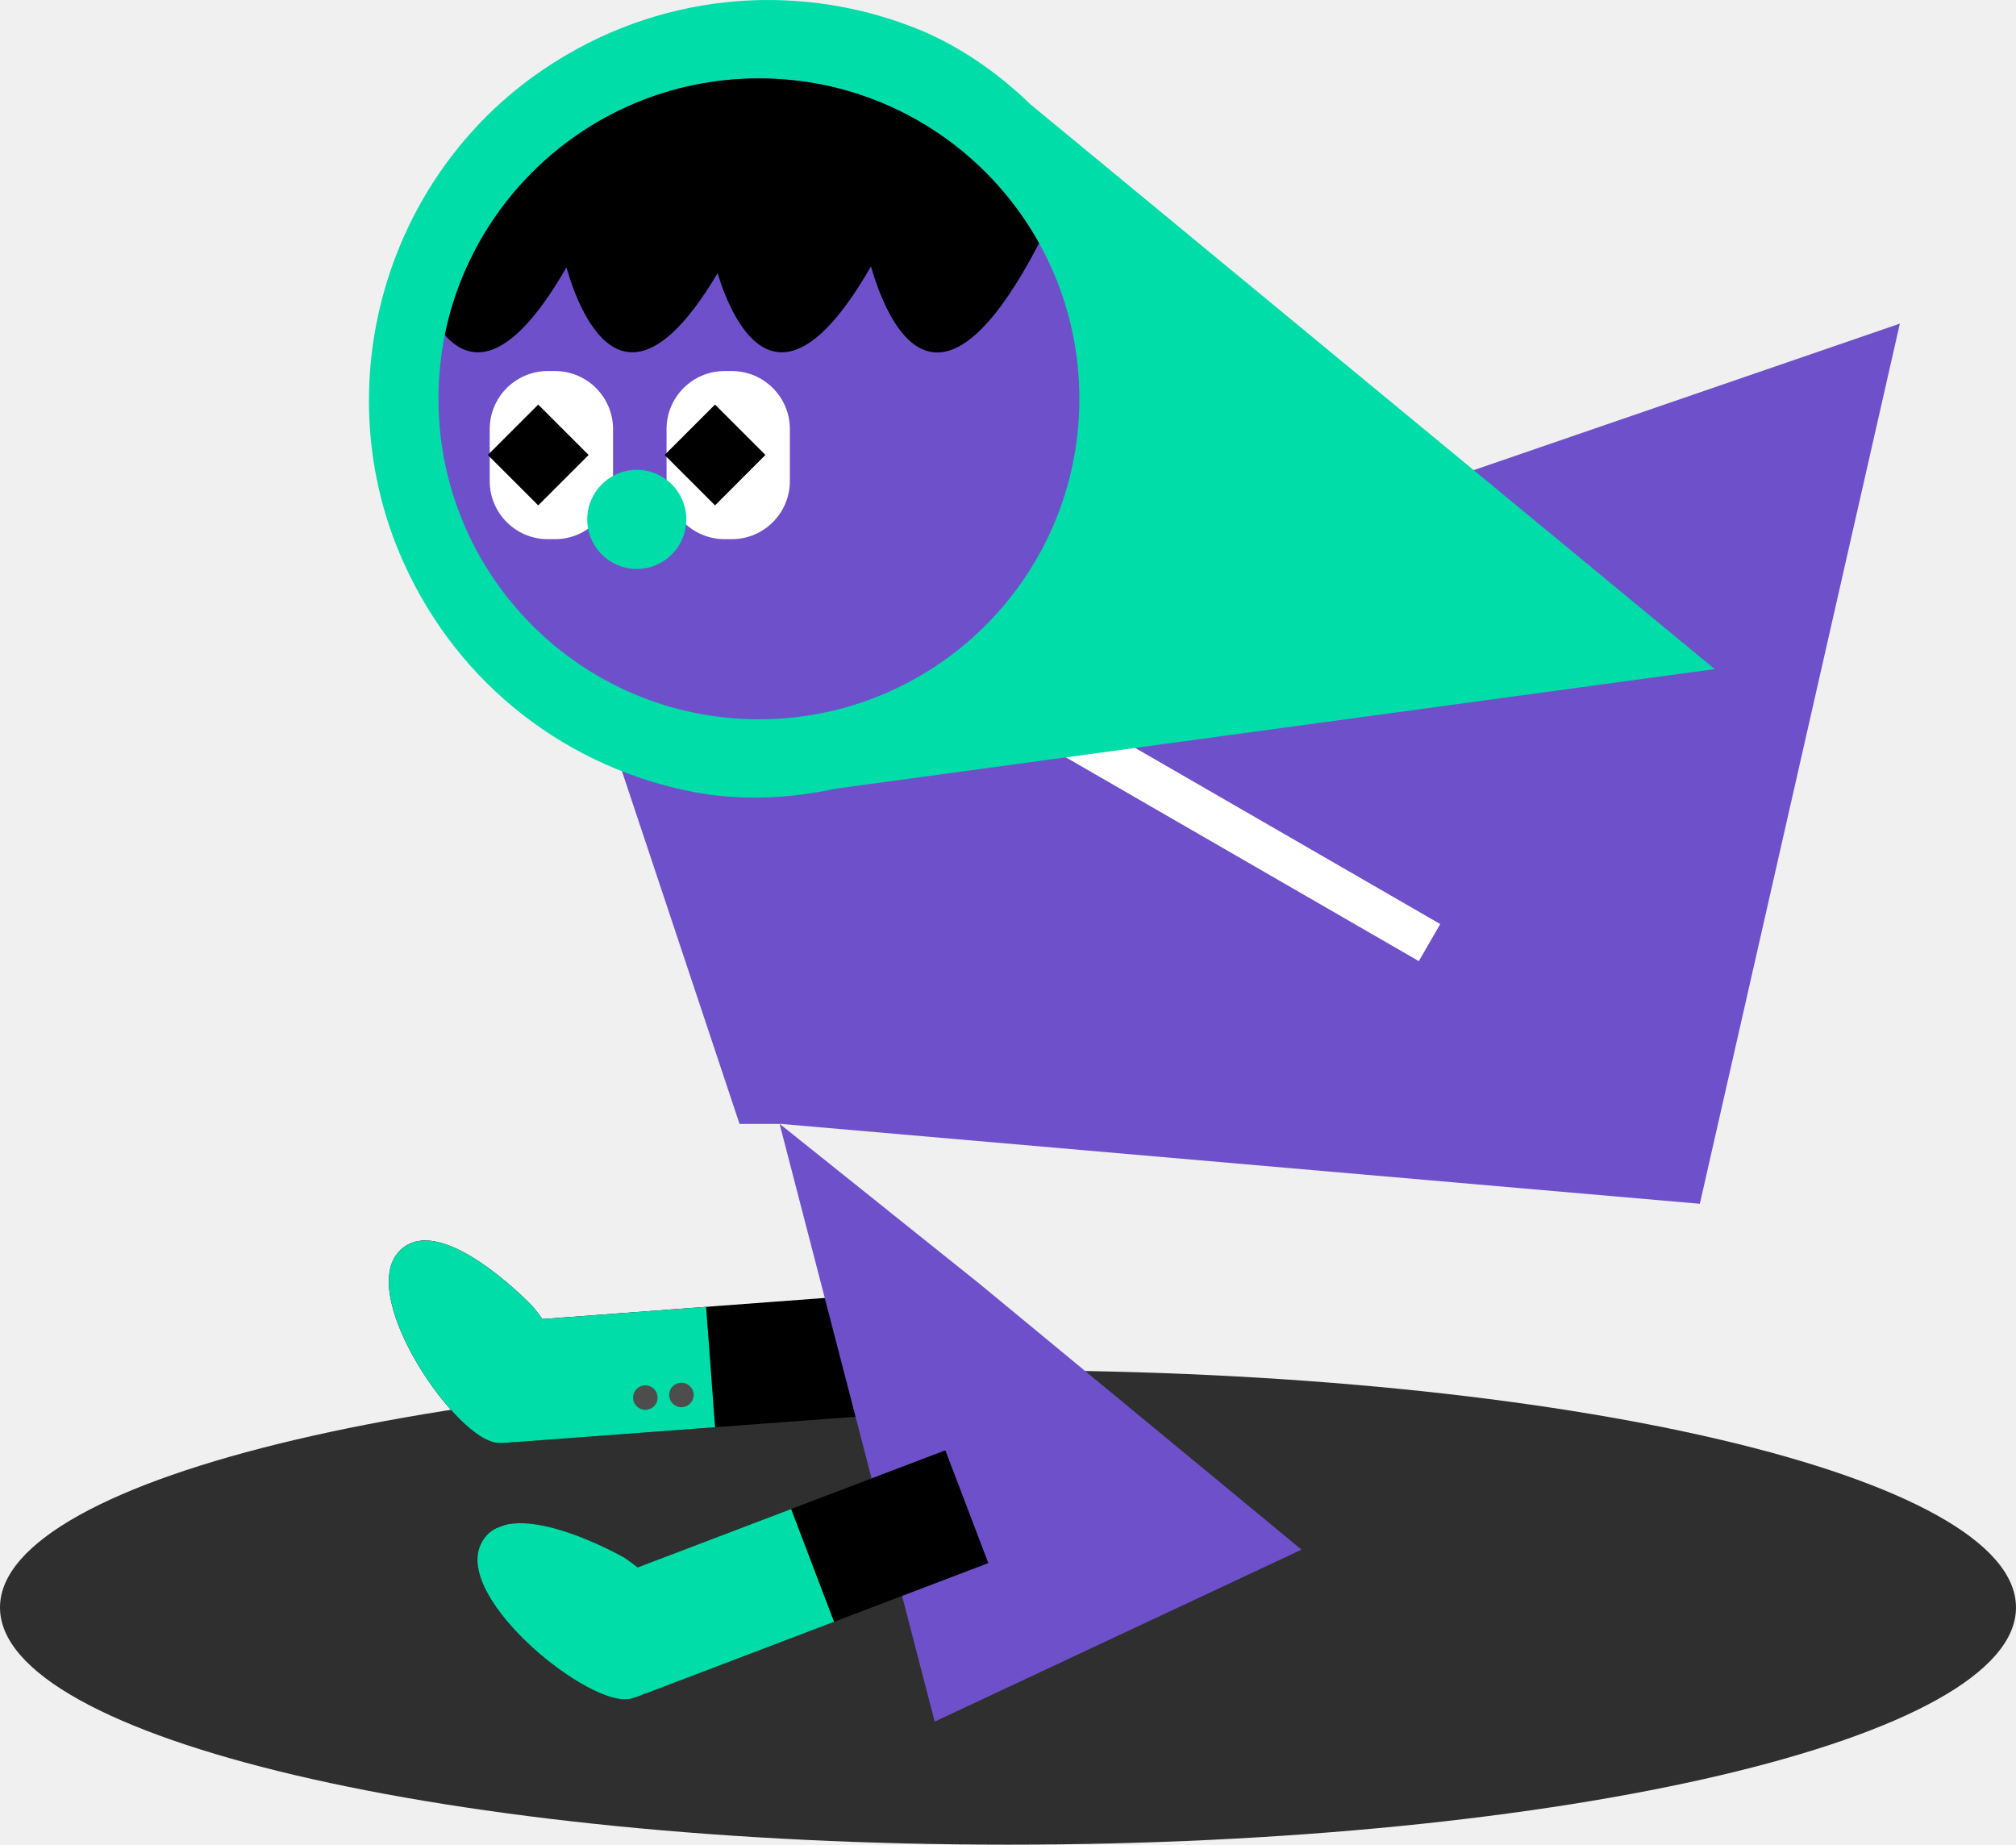
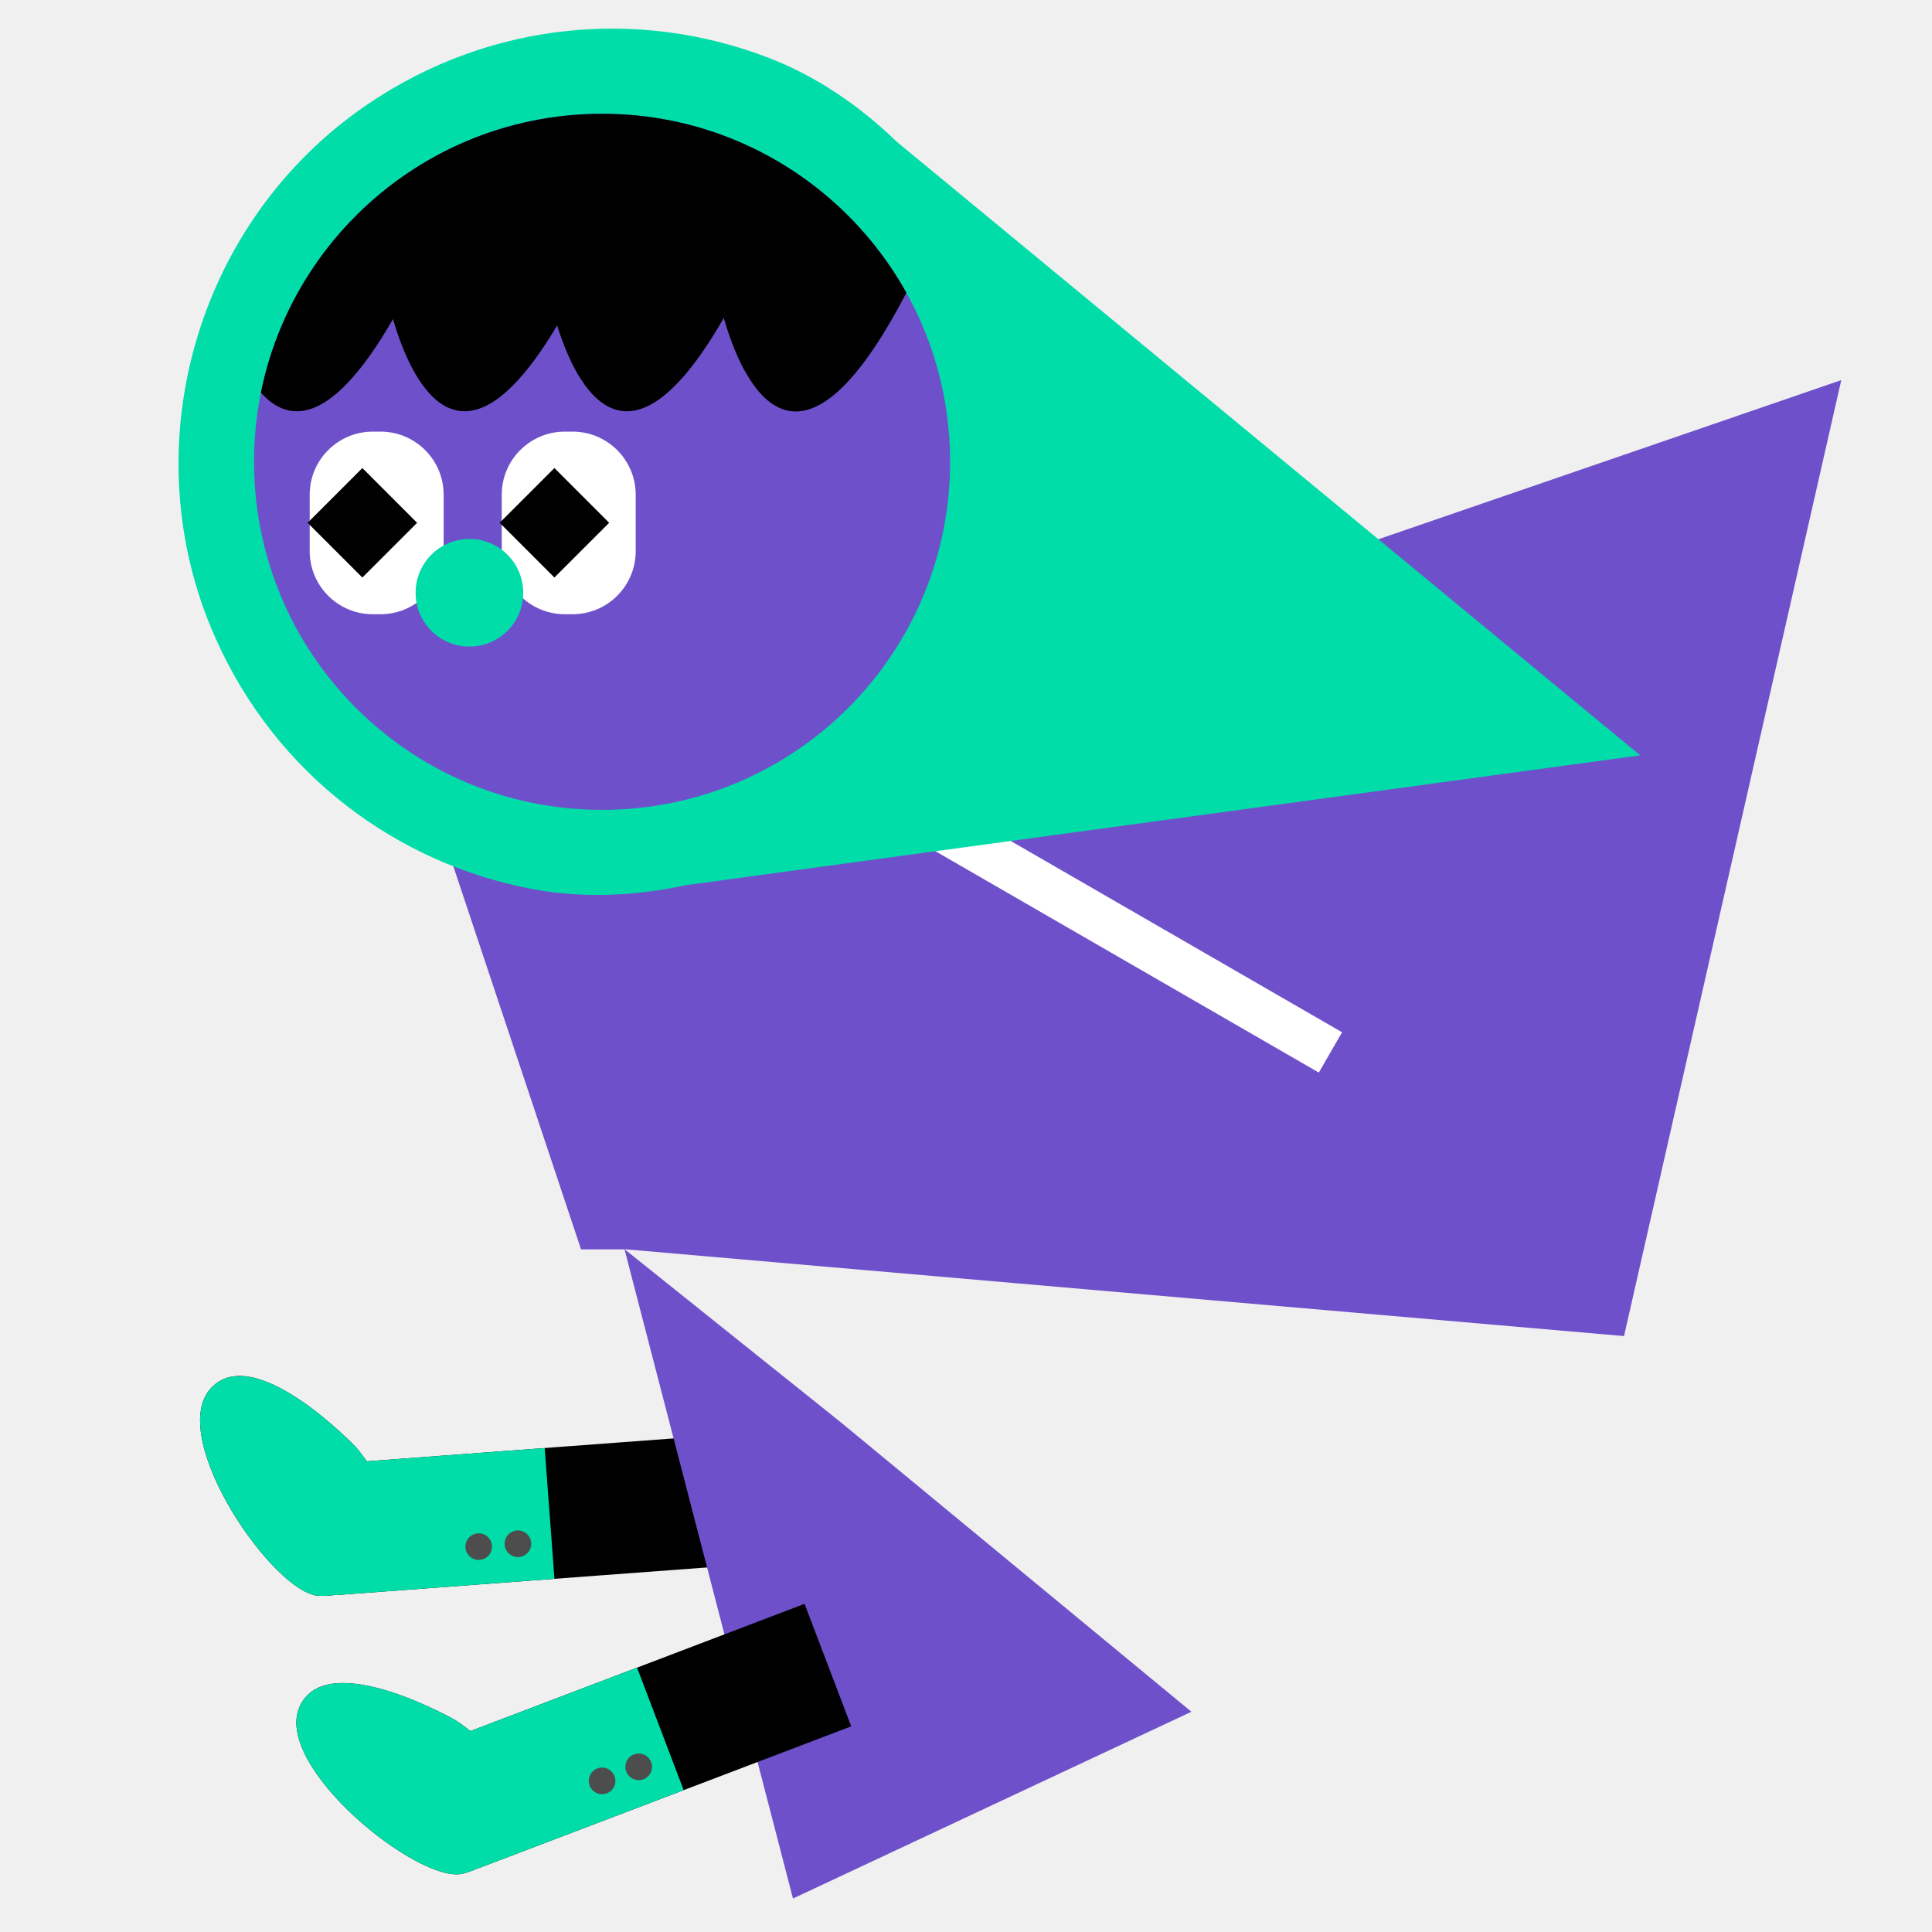
- <svg xmlns="http://www.w3.org/2000/svg" width="153" height="140" viewBox="0 0 153 140" fill="none">
-   <g clip-path="url(#clip0_58_40)">
-     <path d="M76.5 140C118.75 140 153 131.941 153 122C153 112.059 118.75 104 76.5 104C34.25 104 0 112.059 0 122C0 131.941 34.25 140 76.5 140Z" fill="#2F2F2F" />
+ <svg xmlns="http://www.w3.org/2000/svg" width="135" height="135" viewBox="0 0 135 135" fill="none">
+   <path d="M51.22 109.39L50.54 100.25L25.63 102.11C25.2 101.49 24.85 101.1 24.85 101.1C24.85 101.1 17.68 93.58 14.68 97.07C11.67 100.56 19.17 111.4 22.29 111.51C22.71 111.52 23.1 111.5 23.46 111.44V111.46L51.23 109.39H51.22Z" fill="black" />
+   <mask id="mask0_983_8182" style="mask-type:luminance" maskUnits="userSpaceOnUse" x="13" y="96" width="39" height="16">
+     <path d="M51.22 109.39L50.54 100.25L25.63 102.11C25.2 101.49 24.85 101.1 24.85 101.1C24.85 101.1 17.68 93.58 14.68 97.07C11.67 100.56 19.17 111.4 22.29 111.51C22.71 111.52 23.1 111.5 23.46 111.44V111.46L51.23 109.39H51.22Z" fill="white" />
+   </mask>
+   <g mask="url(#mask0_983_8182)">
+     <path d="M39.847 125.151L37.57 94.586L7.005 96.862L9.282 127.428L39.847 125.151Z" fill="#00DDA8" />
  </g>
-   <path d="M69.63 120.39C70.144 120.39 70.56 119.973 70.56 119.46C70.56 118.946 70.144 118.53 69.63 118.53C69.116 118.53 68.7 118.946 68.7 119.46C68.7 119.973 69.116 120.39 69.63 120.39Z" fill="#4D4D4D" />
-   <path d="M67.07 121.37C67.584 121.37 68 120.953 68 120.44C68 119.926 67.584 119.51 67.07 119.51C66.556 119.51 66.14 119.926 66.14 120.44C66.14 120.953 66.556 121.37 67.07 121.37Z" fill="#4D4D4D" />
-   <path d="M66.746 107.389L66.066 98.249L41.156 100.109C40.726 99.49 40.376 99.1 40.376 99.1C40.376 99.1 33.206 91.58 30.206 95.07C27.196 98.559 34.696 109.399 37.816 109.509C38.236 109.519 38.626 109.499 38.986 109.439V109.459L66.756 107.389H66.746Z" fill="black" />
-   <mask id="mask0_58_40" style="mask-type:luminance" maskUnits="userSpaceOnUse" x="29" y="94" width="38" height="16">
-     <path d="M66.746 107.389L66.066 98.249L41.156 100.109C40.726 99.49 40.376 99.1 40.376 99.1C40.376 99.1 33.206 91.58 30.206 95.07C27.196 98.559 34.696 109.399 37.816 109.509C38.236 109.519 38.626 109.499 38.986 109.439V109.459L66.756 107.389H66.746Z" fill="white" />
+   <path d="M36.19 108.8C36.703 108.8 37.12 108.384 37.12 107.87C37.12 107.356 36.703 106.94 36.19 106.94C35.676 106.94 35.26 107.356 35.26 107.87C35.26 108.384 35.676 108.8 36.19 108.8Z" fill="#4D4D4D" />
+   <path d="M33.45 109C33.964 109 34.38 108.584 34.38 108.07C34.38 107.556 33.964 107.14 33.45 107.14C32.937 107.14 32.52 107.556 32.52 108.07C32.52 108.584 32.937 109 33.45 109Z" fill="#4D4D4D" />
+   <path d="M128.66 26.56L113.48 93.36L43.64 87.29L58.82 99.44L83.25 119.61L55.41 132.66L43.64 87.3H40.6L31.49 59.97L128.66 26.56Z" fill="#6F50CB" />
+   <path d="M59.48 120.63L56.22 112.07L32.87 120.96C32.28 120.49 31.84 120.21 31.84 120.21C31.84 120.21 22.83 115.05 20.94 119.25C19.05 123.45 29.33 131.7 32.35 130.92C32.76 130.81 33.12 130.68 33.45 130.52V130.54L59.48 120.63Z" fill="black" />
+   <mask id="mask1_983_8182" style="mask-type:luminance" maskUnits="userSpaceOnUse" x="20" y="112" width="40" height="19">
+     <path d="M59.48 120.63L56.22 112.07L32.87 120.96C32.28 120.49 31.84 120.21 31.84 120.21C31.84 120.21 22.83 115.05 20.94 119.25C19.05 123.45 29.33 131.7 32.35 130.92C32.76 130.81 33.12 130.68 33.45 130.52V130.54L59.48 120.63Z" fill="white" />
  </mask>
-   <g mask="url(#mask0_58_40)">
-     <path d="M55.373 123.15L53.096 92.585L22.531 94.862L24.808 125.427L55.373 123.15Z" fill="#00DDA8" />
+   <g mask="url(#mask1_983_8182)">
+     <path d="M53.066 138.993L42.162 110.348L13.517 121.252L24.421 149.897L53.066 138.993Z" fill="#00DDA8" />
  </g>
-   <path d="M51.716 106.8C52.23 106.8 52.646 106.384 52.646 105.87C52.646 105.356 52.23 104.94 51.716 104.94C51.202 104.94 50.786 105.356 50.786 105.87C50.786 106.384 51.202 106.8 51.716 106.8Z" fill="#4D4D4D" />
-   <path d="M48.976 107C49.489 107 49.906 106.584 49.906 106.07C49.906 105.557 49.489 105.14 48.976 105.14C48.462 105.14 48.046 105.557 48.046 106.07C48.046 106.584 48.462 107 48.976 107Z" fill="#4D4D4D" />
-   <path d="M144.186 24.56L129.006 91.36L59.166 85.29L74.346 97.44L98.776 117.609L70.936 130.66L59.166 85.3H56.126L47.016 57.97L144.186 24.56Z" fill="#6F50CB" />
-   <path d="M75.006 118.63L71.746 110.07L48.396 118.96C47.806 118.49 47.366 118.21 47.366 118.21C47.366 118.21 38.356 113.05 36.466 117.25C34.576 121.45 44.856 129.7 47.876 128.92C48.286 128.81 48.646 128.68 48.976 128.52V128.54L75.006 118.63Z" fill="black" />
-   <mask id="mask1_58_40" style="mask-type:luminance" maskUnits="userSpaceOnUse" x="36" y="110" width="40" height="19">
-     <path d="M75.006 118.63L71.746 110.07L48.396 118.96C47.806 118.49 47.366 118.21 47.366 118.21C47.366 118.21 38.356 113.05 36.466 117.25C34.576 121.45 44.856 129.7 47.876 128.92C48.286 128.81 48.646 128.68 48.976 128.52V128.54L75.006 118.63Z" fill="white" />
+   <path d="M44.63 124.39C45.144 124.39 45.56 123.974 45.56 123.46C45.56 122.946 45.144 122.53 44.63 122.53C44.117 122.53 43.7 122.946 43.7 123.46C43.7 123.974 44.117 124.39 44.63 124.39Z" fill="#4D4D4D" />
+   <path d="M42.071 125.37C42.584 125.37 43.001 124.954 43.001 124.44C43.001 123.926 42.584 123.51 42.071 123.51C41.557 123.51 41.141 123.926 41.141 124.44C41.141 124.954 41.557 125.37 42.071 125.37Z" fill="#4D4D4D" />
+   <path d="M93.778 72.131L64.87 55.441L63.245 58.256L92.153 74.946L93.778 72.131Z" fill="white" />
+   <path d="M47.94 61.85L114.61 52.78L62.68 9.92C60.04 7.37 56.98 5.27 53.55 3.98C44.7 0.62 34.34 1.42 25.7 7.28C13.66 15.44 9.13 31.37 15.08 44.64C19.36 54.2 27.79 60.33 37.12 62.11C40.69 62.79 44.38 62.62 47.93 61.85H47.94Z" fill="#00DDA8" />
+   <path d="M42.07 56.59C55.502 56.59 66.39 45.702 66.39 32.27C66.39 18.838 55.502 7.95 42.07 7.95C28.638 7.95 17.75 18.838 17.75 32.27C17.75 45.702 28.638 56.59 42.07 56.59Z" fill="#6F50CB" />
+   <mask id="mask2_983_8182" style="mask-type:luminance" maskUnits="userSpaceOnUse" x="17" y="7" width="50" height="50">
+     <path d="M42.07 56.59C55.502 56.59 66.39 45.702 66.39 32.27C66.39 18.838 55.502 7.95 42.07 7.95C28.638 7.95 17.75 18.838 17.75 32.27C17.75 45.702 28.638 56.59 42.07 56.59Z" fill="white" />
  </mask>
-   <g mask="url(#mask1_58_40)">
-     <path d="M68.591 136.993L57.688 108.348L29.043 119.252L39.947 147.897L68.591 136.993Z" fill="#00DDA8" />
+   <g mask="url(#mask2_983_8182)">
+     <path d="M63.2 14L52.34 6.74L28.56 8.39L17.99 20.36L15.26 20.39C15.26 20.39 18.52 37.83 27.46 22.3C28.63 26.31 32.07 34.29 38.93 22.74C40.23 26.91 43.76 34.09 50.56 22.24H50.58C51.81 26.49 55.63 35.45 63.45 20.23L63.2 13.99V14Z" fill="black" />
  </g>
-   <path d="M109.304 70.131L80.397 53.441L78.772 56.255L107.679 72.945L109.304 70.131Z" fill="white" />
-   <path d="M63.466 59.85L130.136 50.78L78.206 7.92C75.566 5.37 72.506 3.27 69.076 1.98C60.226 -1.38 49.866 -0.58 41.226 5.28C29.186 13.44 24.656 29.37 30.606 42.64C34.886 52.2 43.316 58.33 52.646 60.11C56.216 60.79 59.906 60.62 63.456 59.85H63.466Z" fill="#00DDA8" />
-   <path d="M57.596 54.59C71.028 54.59 81.916 43.701 81.916 30.27C81.916 16.838 71.028 5.95 57.596 5.95C44.164 5.95 33.276 16.838 33.276 30.27C33.276 43.701 44.164 54.59 57.596 54.59Z" fill="#6F50CB" />
-   <mask id="mask2_58_40" style="mask-type:luminance" maskUnits="userSpaceOnUse" x="33" y="5" width="49" height="50">
-     <path d="M57.596 54.59C71.028 54.59 81.916 43.701 81.916 30.27C81.916 16.838 71.028 5.95 57.596 5.95C44.164 5.95 33.276 16.838 33.276 30.27C33.276 43.701 44.164 54.59 57.596 54.59Z" fill="white" />
-   </mask>
-   <g mask="url(#mask2_58_40)">
-     <path d="M78.726 12L67.866 4.74L44.086 6.39L33.516 18.36L30.786 18.39C30.786 18.39 34.046 35.83 42.986 20.3C44.156 24.31 47.596 32.29 54.456 20.74C55.756 24.91 59.286 32.09 66.086 20.24H66.106C67.336 24.49 71.156 33.45 78.976 18.23L78.726 11.99V12Z" fill="black" />
-   </g>
-   <path d="M42.116 28.16H41.576C39.141 28.16 37.166 30.134 37.166 32.57V36.51C37.166 38.945 39.141 40.92 41.576 40.92H42.116C44.552 40.92 46.526 38.945 46.526 36.51V32.57C46.526 30.134 44.552 28.16 42.116 28.16Z" fill="white" />
-   <path d="M44.672 34.53L40.847 30.705L37.021 34.53L40.847 38.355L44.672 34.53Z" fill="black" />
-   <path d="M55.536 28.16H54.996C52.56 28.16 50.586 30.134 50.586 32.57V36.51C50.586 38.945 52.56 40.92 54.996 40.92H55.536C57.971 40.92 59.946 38.945 59.946 36.51V32.57C59.946 30.134 57.971 28.16 55.536 28.16Z" fill="white" />
-   <path d="M58.091 34.529L54.266 30.704L50.44 34.529L54.266 38.355L58.091 34.529Z" fill="black" />
-   <path d="M48.326 43.18C50.403 43.18 52.086 41.496 52.086 39.42C52.086 37.343 50.403 35.66 48.326 35.66C46.249 35.66 44.566 37.343 44.566 39.42C44.566 41.496 46.249 43.18 48.326 43.18Z" fill="#00DDA8" />
-   <defs>
-     <clipPath id="clip0_58_40">
-       <rect width="153" height="36" fill="white" transform="translate(0 104)" />
-     </clipPath>
-   </defs>
+   <path d="M26.59 30.16H26.05C23.614 30.16 21.64 32.135 21.64 34.57V38.51C21.64 40.946 23.614 42.92 26.05 42.92H26.59C29.025 42.92 31 40.946 31 38.51V34.57C31 32.135 29.025 30.16 26.59 30.16Z" fill="white" />
+   <path d="M29.146 36.531L25.321 32.705L21.496 36.531L25.321 40.356L29.146 36.531Z" fill="black" />
+   <path d="M40.01 30.16H39.47C37.034 30.16 35.06 32.135 35.06 34.57V38.51C35.06 40.946 37.034 42.92 39.47 42.92H40.01C42.445 42.92 44.42 40.946 44.42 38.51V34.57C44.42 32.135 42.445 30.16 40.01 30.16Z" fill="white" />
+   <path d="M42.566 36.53L38.74 32.705L34.915 36.53L38.74 40.355L42.566 36.53Z" fill="black" />
+   <path d="M32.8 45.18C34.877 45.18 36.56 43.497 36.56 41.42C36.56 39.343 34.877 37.66 32.8 37.66C30.723 37.66 29.04 39.343 29.04 41.42C29.04 43.497 30.723 45.18 32.8 45.18Z" fill="#00DDA8" />
</svg>
